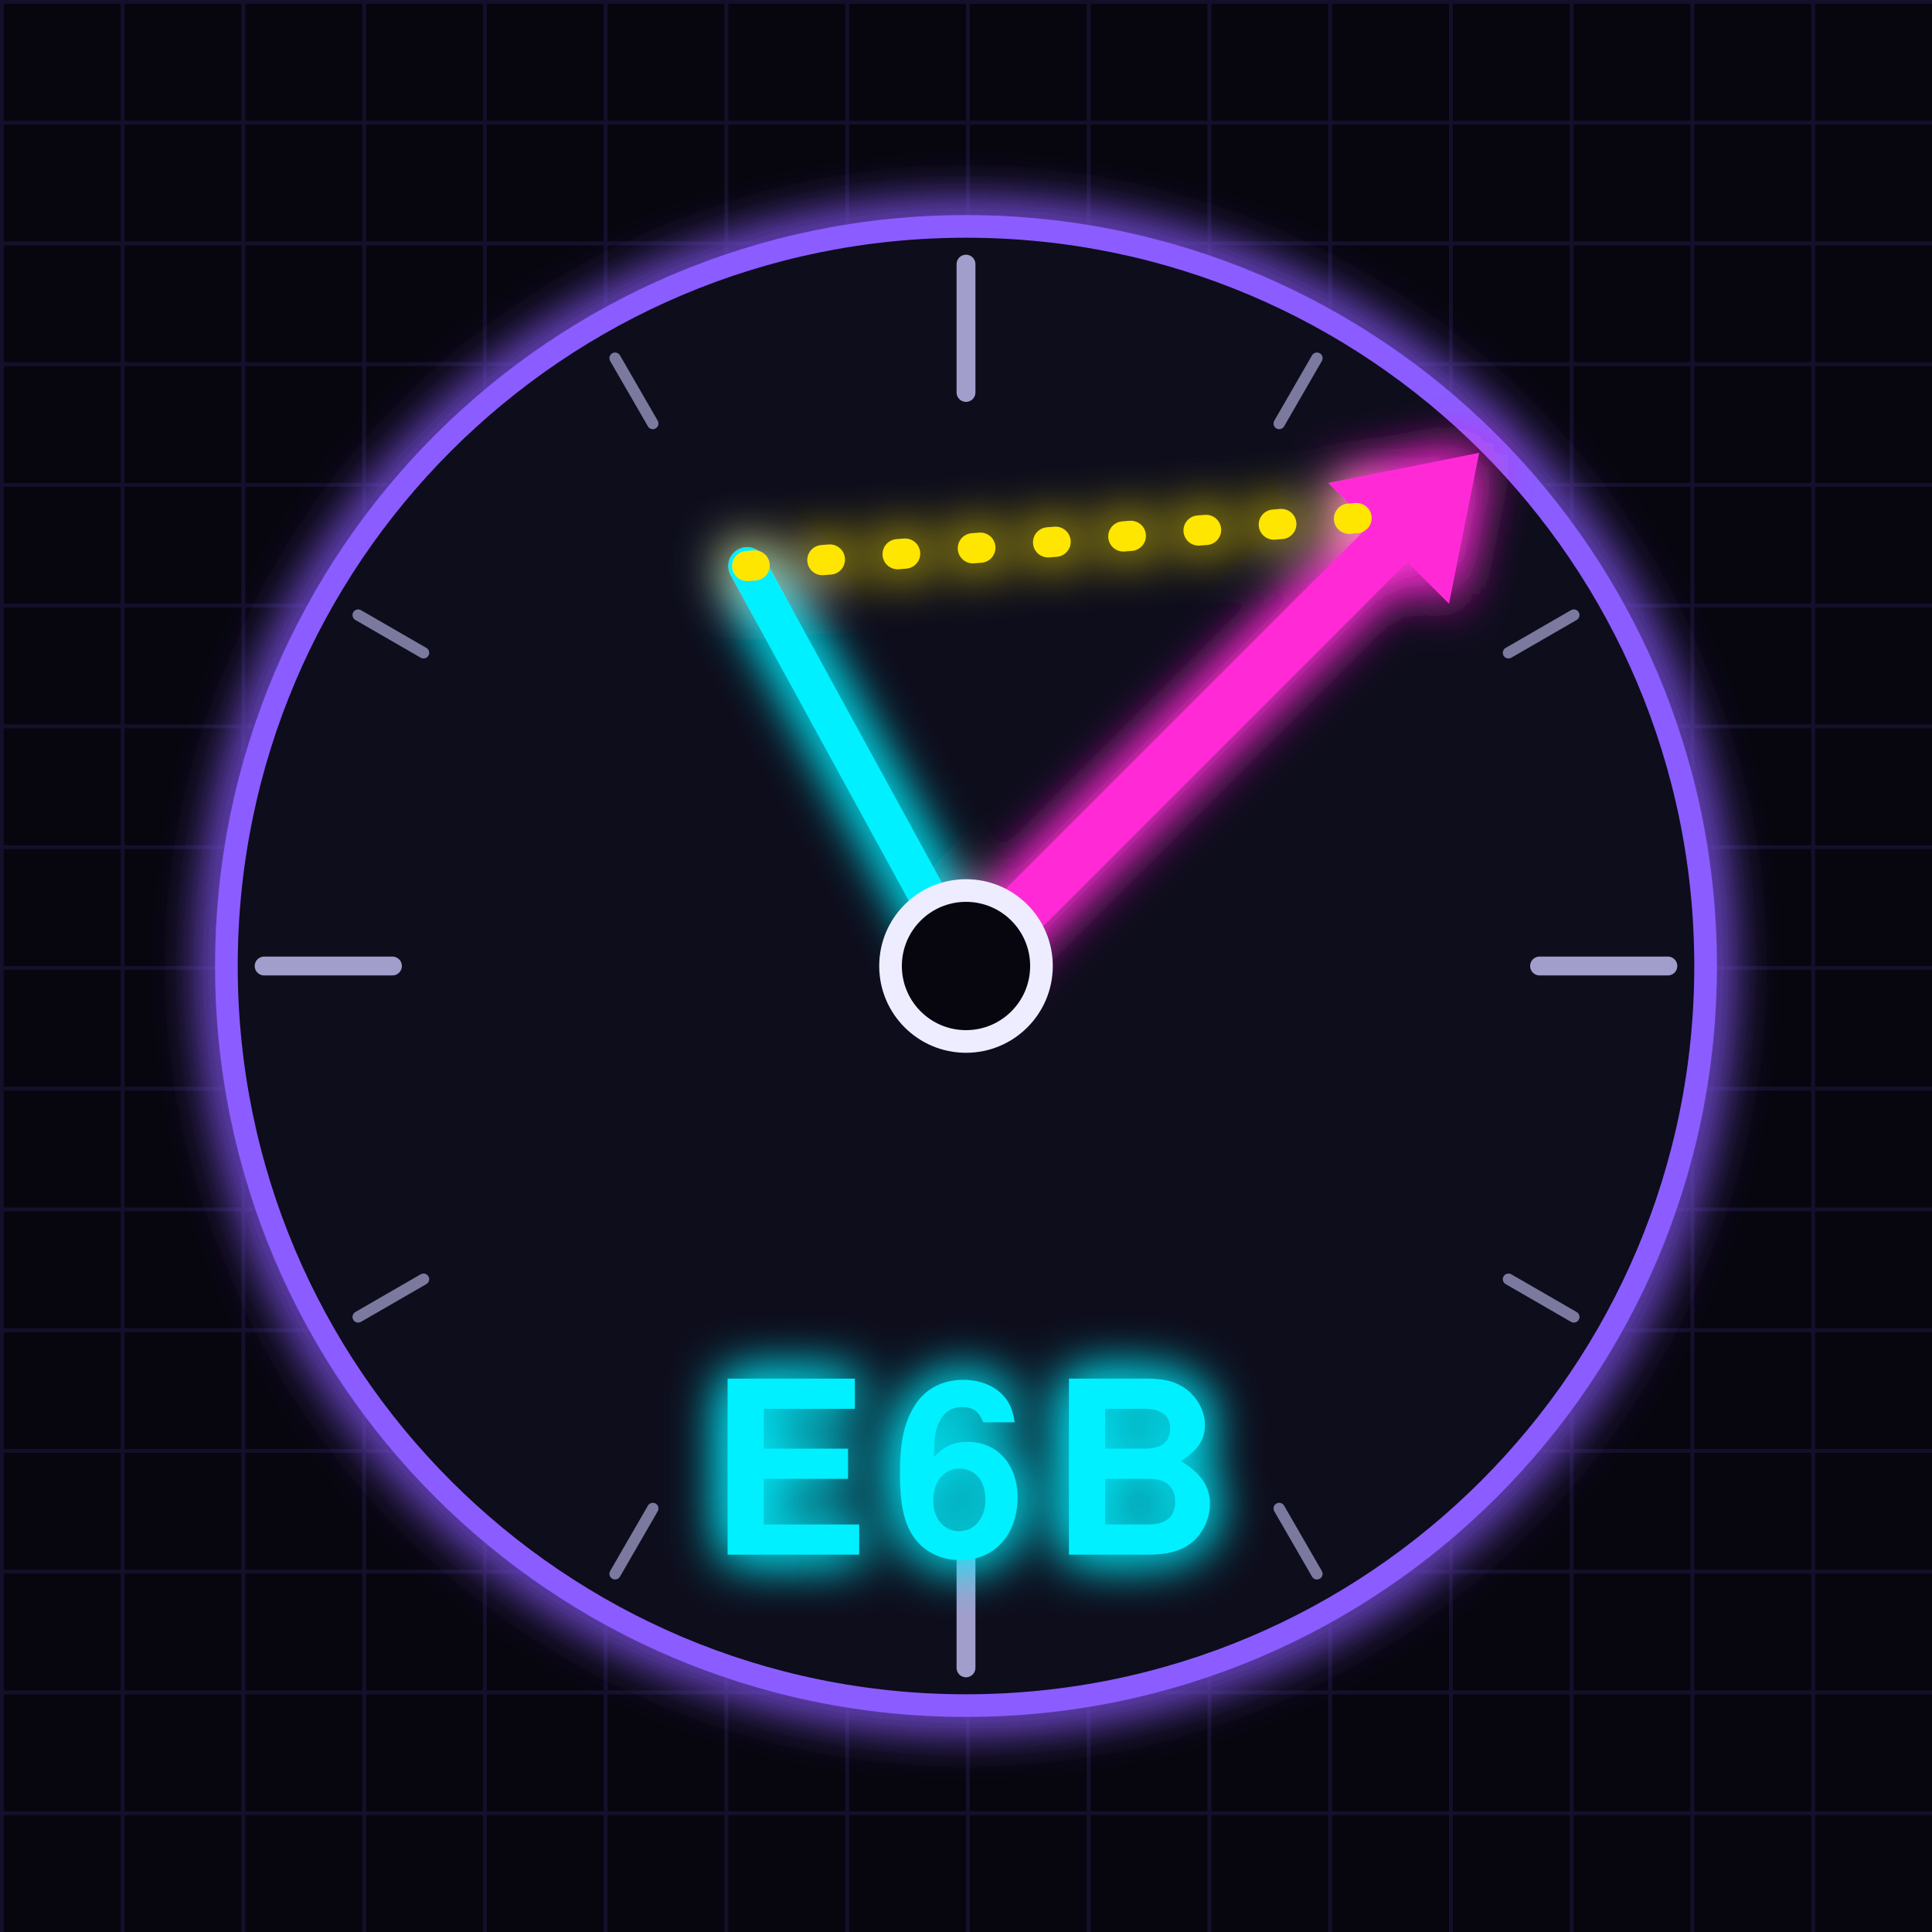
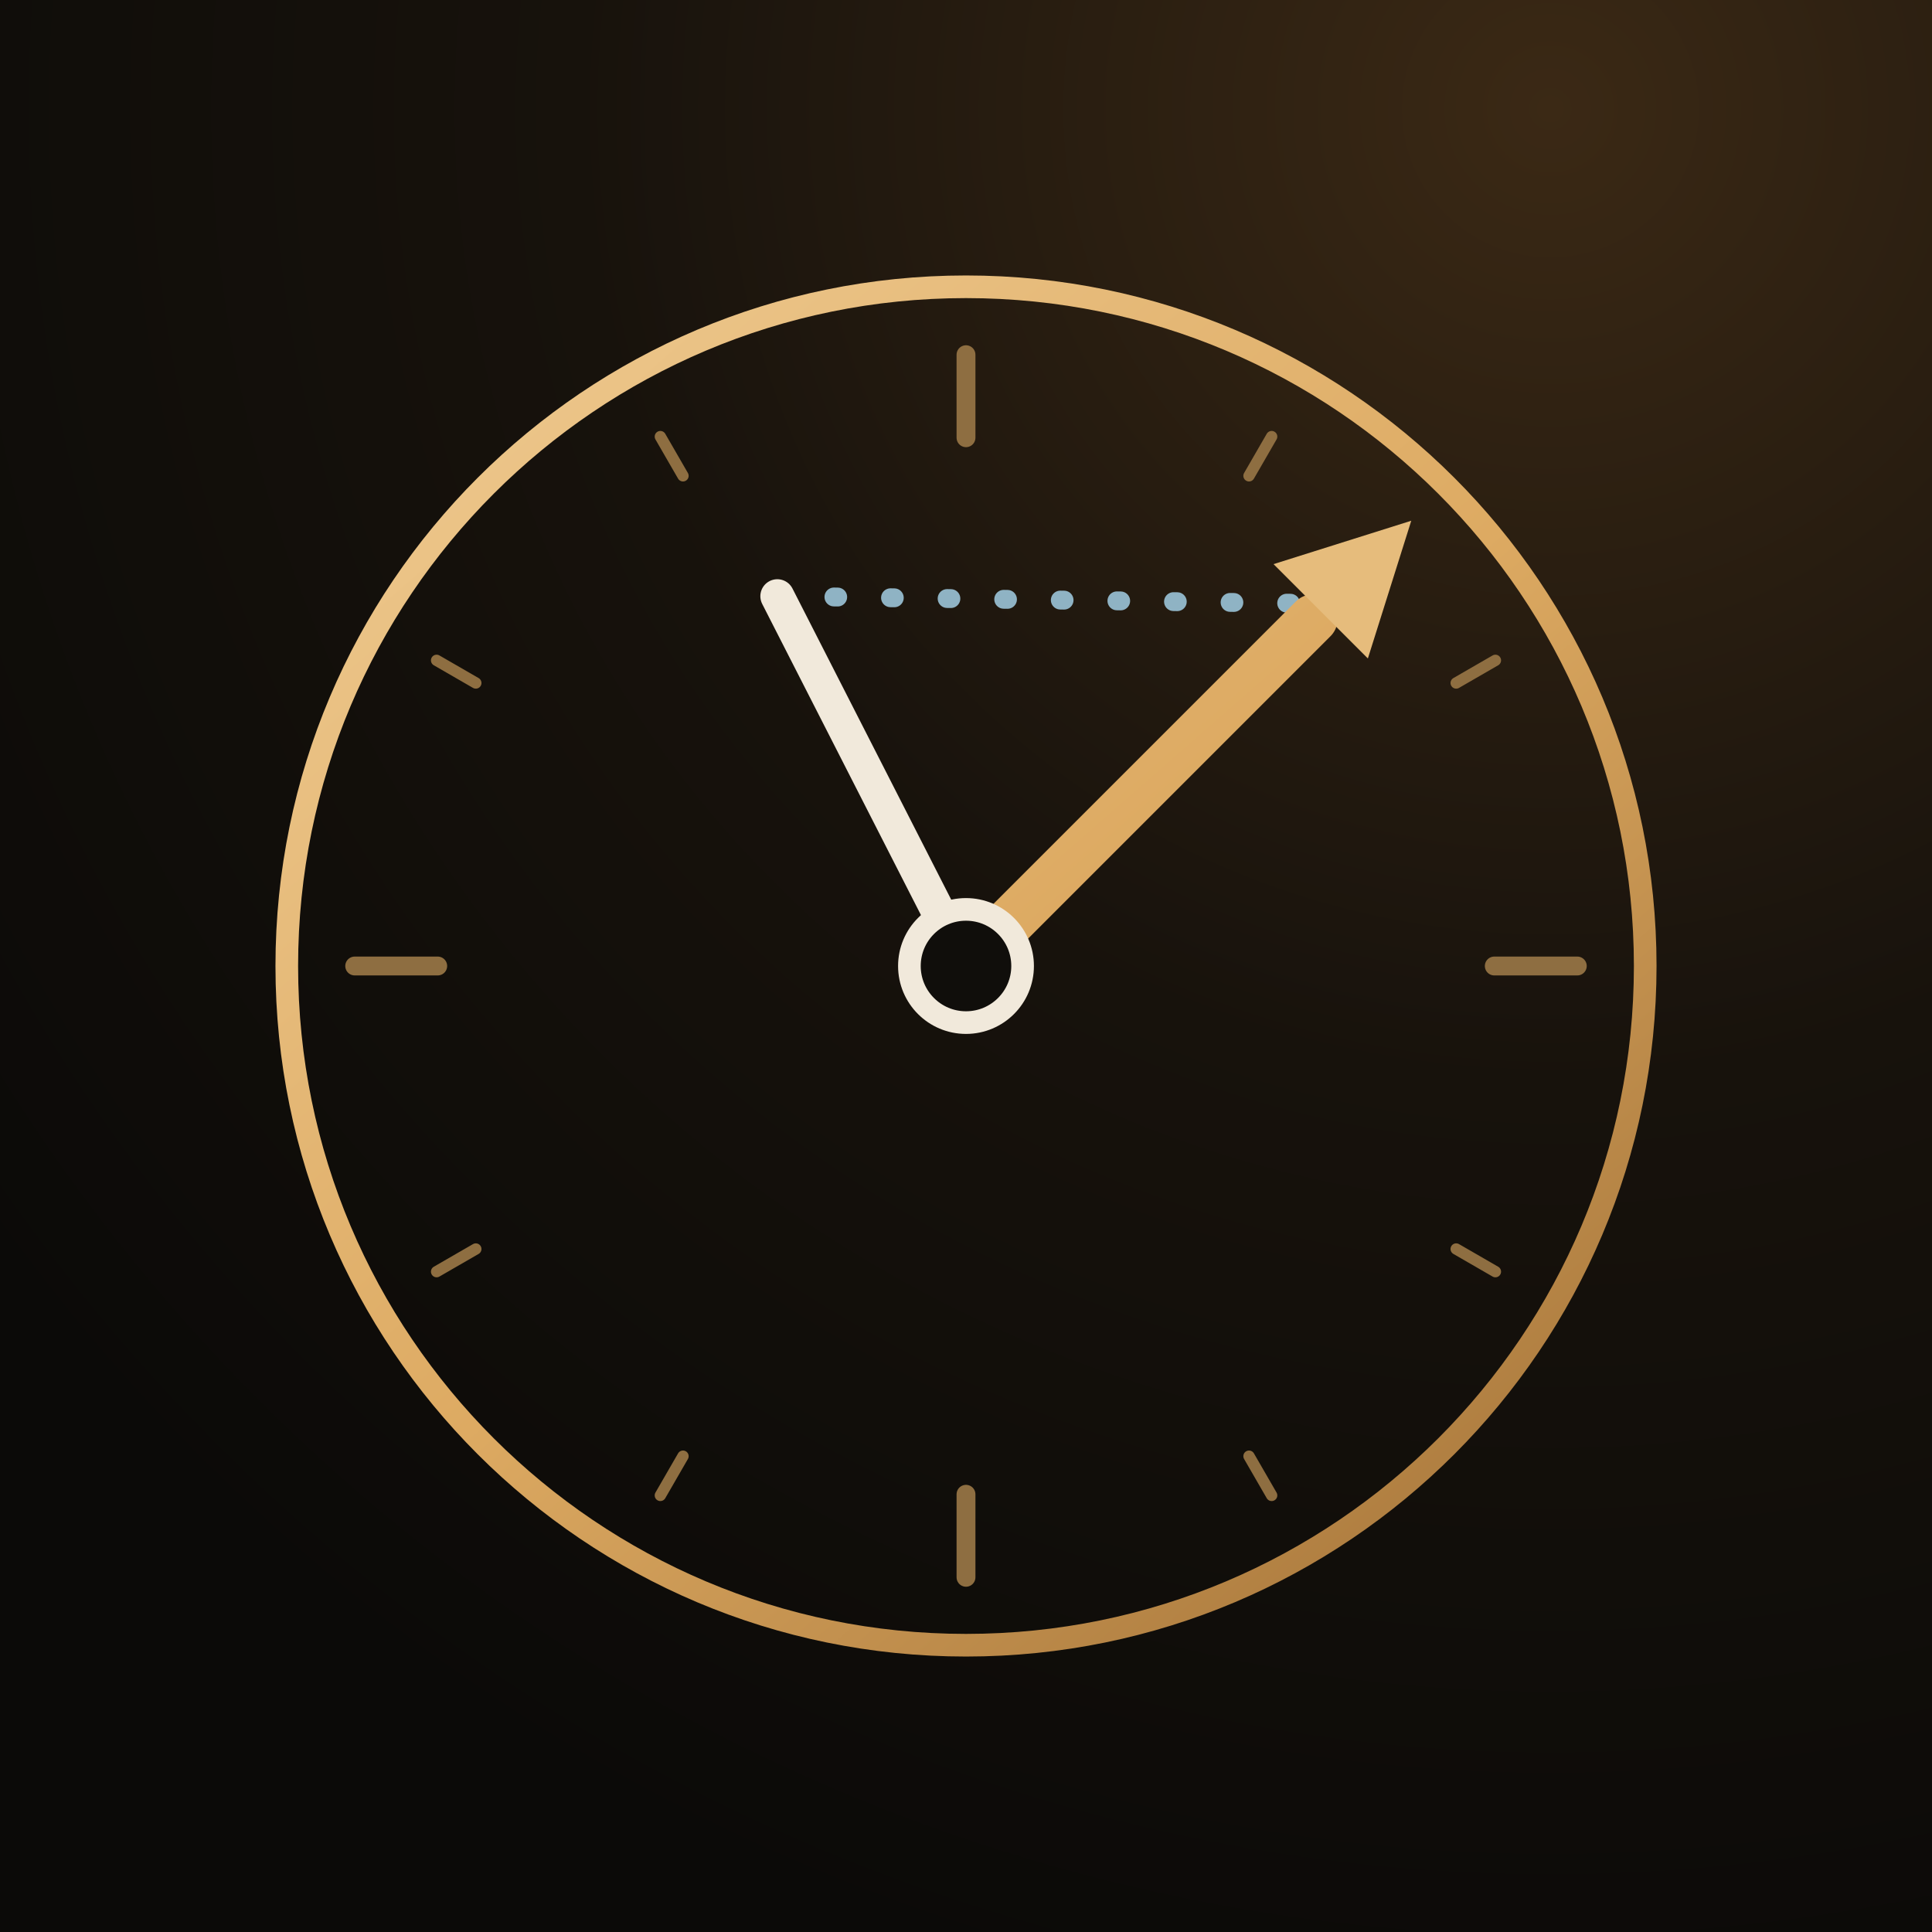
<svg xmlns="http://www.w3.org/2000/svg" viewBox="0 0 512 512">
  <defs>
-     <filter id="g" filterUnits="userSpaceOnUse" x="0" y="0" width="512" height="512">
-       <feGaussianBlur stdDeviation="7" result="b" />
-       <feMerge>
-         <feMergeNode in="b" />
-         <feMergeNode in="b" />
-         <feMergeNode in="SourceGraphic" />
-       </feMerge>
-     </filter>
-     <pattern id="grid" width="32" height="32" patternUnits="userSpaceOnUse">
-       <path d="M32 0H0V32" fill="none" stroke="#7C5CFF" stroke-opacity=".12" stroke-width="2" />
-     </pattern>
+     <radialGradient id="bg" cx="80%" cy="6%" r="100%">
+       <stop offset="0" stop-color="#3B2915" />
+       <stop offset=".5" stop-color="#17120C" />
+       <stop offset="1" stop-color="#0B0A08" />
+     </radialGradient>
+     <linearGradient id="gold" gradientUnits="userSpaceOnUse" x1="120" y1="100" x2="400" y2="420">
+       <stop offset="0" stop-color="#EDC78C" />
+       <stop offset=".5" stop-color="#DDAA62" />
+       <stop offset="1" stop-color="#A8773B" />
+     </linearGradient>
  </defs>
-   <rect width="512" height="512" fill="#07060F" />
-   <rect width="512" height="512" fill="url(#grid)" />
-   <circle cx="256" cy="256" r="196" fill="#0E0C1D" stroke="#8B5CFF" stroke-width="6" filter="url(#g)" />
-   <g stroke="#A19ECB" stroke-linecap="round">
-     <g id="t" stroke-width="5">
-       <line x1="256" y1="70" x2="256" y2="104" />
+   <rect width="512" height="512" fill="url(#bg)" />
+   <g id="mark">
+     <circle cx="256" cy="256" r="180" fill="none" stroke="url(#gold)" stroke-width="6" />
+     <g stroke="#8E6E41" stroke-linecap="round">
+       <g id="t" stroke-width="5">
+         <line x1="256" y1="94" x2="256" y2="116" />
+       </g>
+       <use href="#t" transform="rotate(90 256 256)" />
+       <use href="#t" transform="rotate(180 256 256)" />
+       <use href="#t" transform="rotate(270 256 256)" />
+       <g stroke-width="3">
+         <line x1="256" y1="94" x2="256" y2="106" transform="rotate(30 256 256)" />
+         <line x1="256" y1="94" x2="256" y2="106" transform="rotate(60 256 256)" />
+         <line x1="256" y1="94" x2="256" y2="106" transform="rotate(120 256 256)" />
+         <line x1="256" y1="94" x2="256" y2="106" transform="rotate(150 256 256)" />
+         <line x1="256" y1="94" x2="256" y2="106" transform="rotate(210 256 256)" />
+         <line x1="256" y1="94" x2="256" y2="106" transform="rotate(240 256 256)" />
+         <line x1="256" y1="94" x2="256" y2="106" transform="rotate(300 256 256)" />
+         <line x1="256" y1="94" x2="256" y2="106" transform="rotate(330 256 256)" />
+       </g>
    </g>
-     <use href="#t" transform="rotate(90 256 256)" />
-     <use href="#t" transform="rotate(180 256 256)" />
-     <use href="#t" transform="rotate(270 256 256)" />
-     <g stroke-width="3" opacity=".75">
-       <line x1="256" y1="70" x2="256" y2="90" transform="rotate(30 256 256)" />
-       <line x1="256" y1="70" x2="256" y2="90" transform="rotate(60 256 256)" />
-       <line x1="256" y1="70" x2="256" y2="90" transform="rotate(120 256 256)" />
-       <line x1="256" y1="70" x2="256" y2="90" transform="rotate(150 256 256)" />
-       <line x1="256" y1="70" x2="256" y2="90" transform="rotate(210 256 256)" />
-       <line x1="256" y1="70" x2="256" y2="90" transform="rotate(240 256 256)" />
-       <line x1="256" y1="70" x2="256" y2="90" transform="rotate(300 256 256)" />
-       <line x1="256" y1="70" x2="256" y2="90" transform="rotate(330 256 256)" />
-     </g>
+     <path d="M206 158 L352 160" stroke="#8FB3C4" stroke-width="5" stroke-linecap="round" stroke-dasharray="1 14" />
+     <path d="M256 256 L206 158" stroke="#F1E9DB" stroke-width="9" stroke-linecap="round" />
+     <path d="M256 256 L348 164" stroke="url(#gold)" stroke-width="13" stroke-linecap="round" />
+     <path d="M374 138 L362.5 174.5 L337.5 149.5 Z" fill="#E6BC7C" />
+     <circle cx="256" cy="256" r="15" fill="#100E0B" stroke="#F1E9DB" stroke-width="6" />
  </g>
-   <g filter="url(#g)">
-     <path d="M256 256 L376 136" stroke="#FF2BD6" stroke-width="14" stroke-linecap="round" />
-     <path d="M352 128 L392 120 L384 160 Z" fill="#FF2BD6" />
-     <path d="M256 256 L198 150" stroke="#00F0FF" stroke-width="10" stroke-linecap="round" />
-     <path d="M198 150 L376 136" stroke="#FFE600" stroke-width="8" stroke-linecap="round" stroke-dasharray="2 18" />
-   </g>
-   <circle cx="256" cy="256" r="20" fill="#07060F" stroke="#EEEDFF" stroke-width="6" />
-   <text x="256" y="412" text-anchor="middle" font-family="Helvetica, Arial, sans-serif" font-weight="700" font-size="64" letter-spacing="6" fill="#00F0FF" filter="url(#g)">E6B</text>
</svg>
